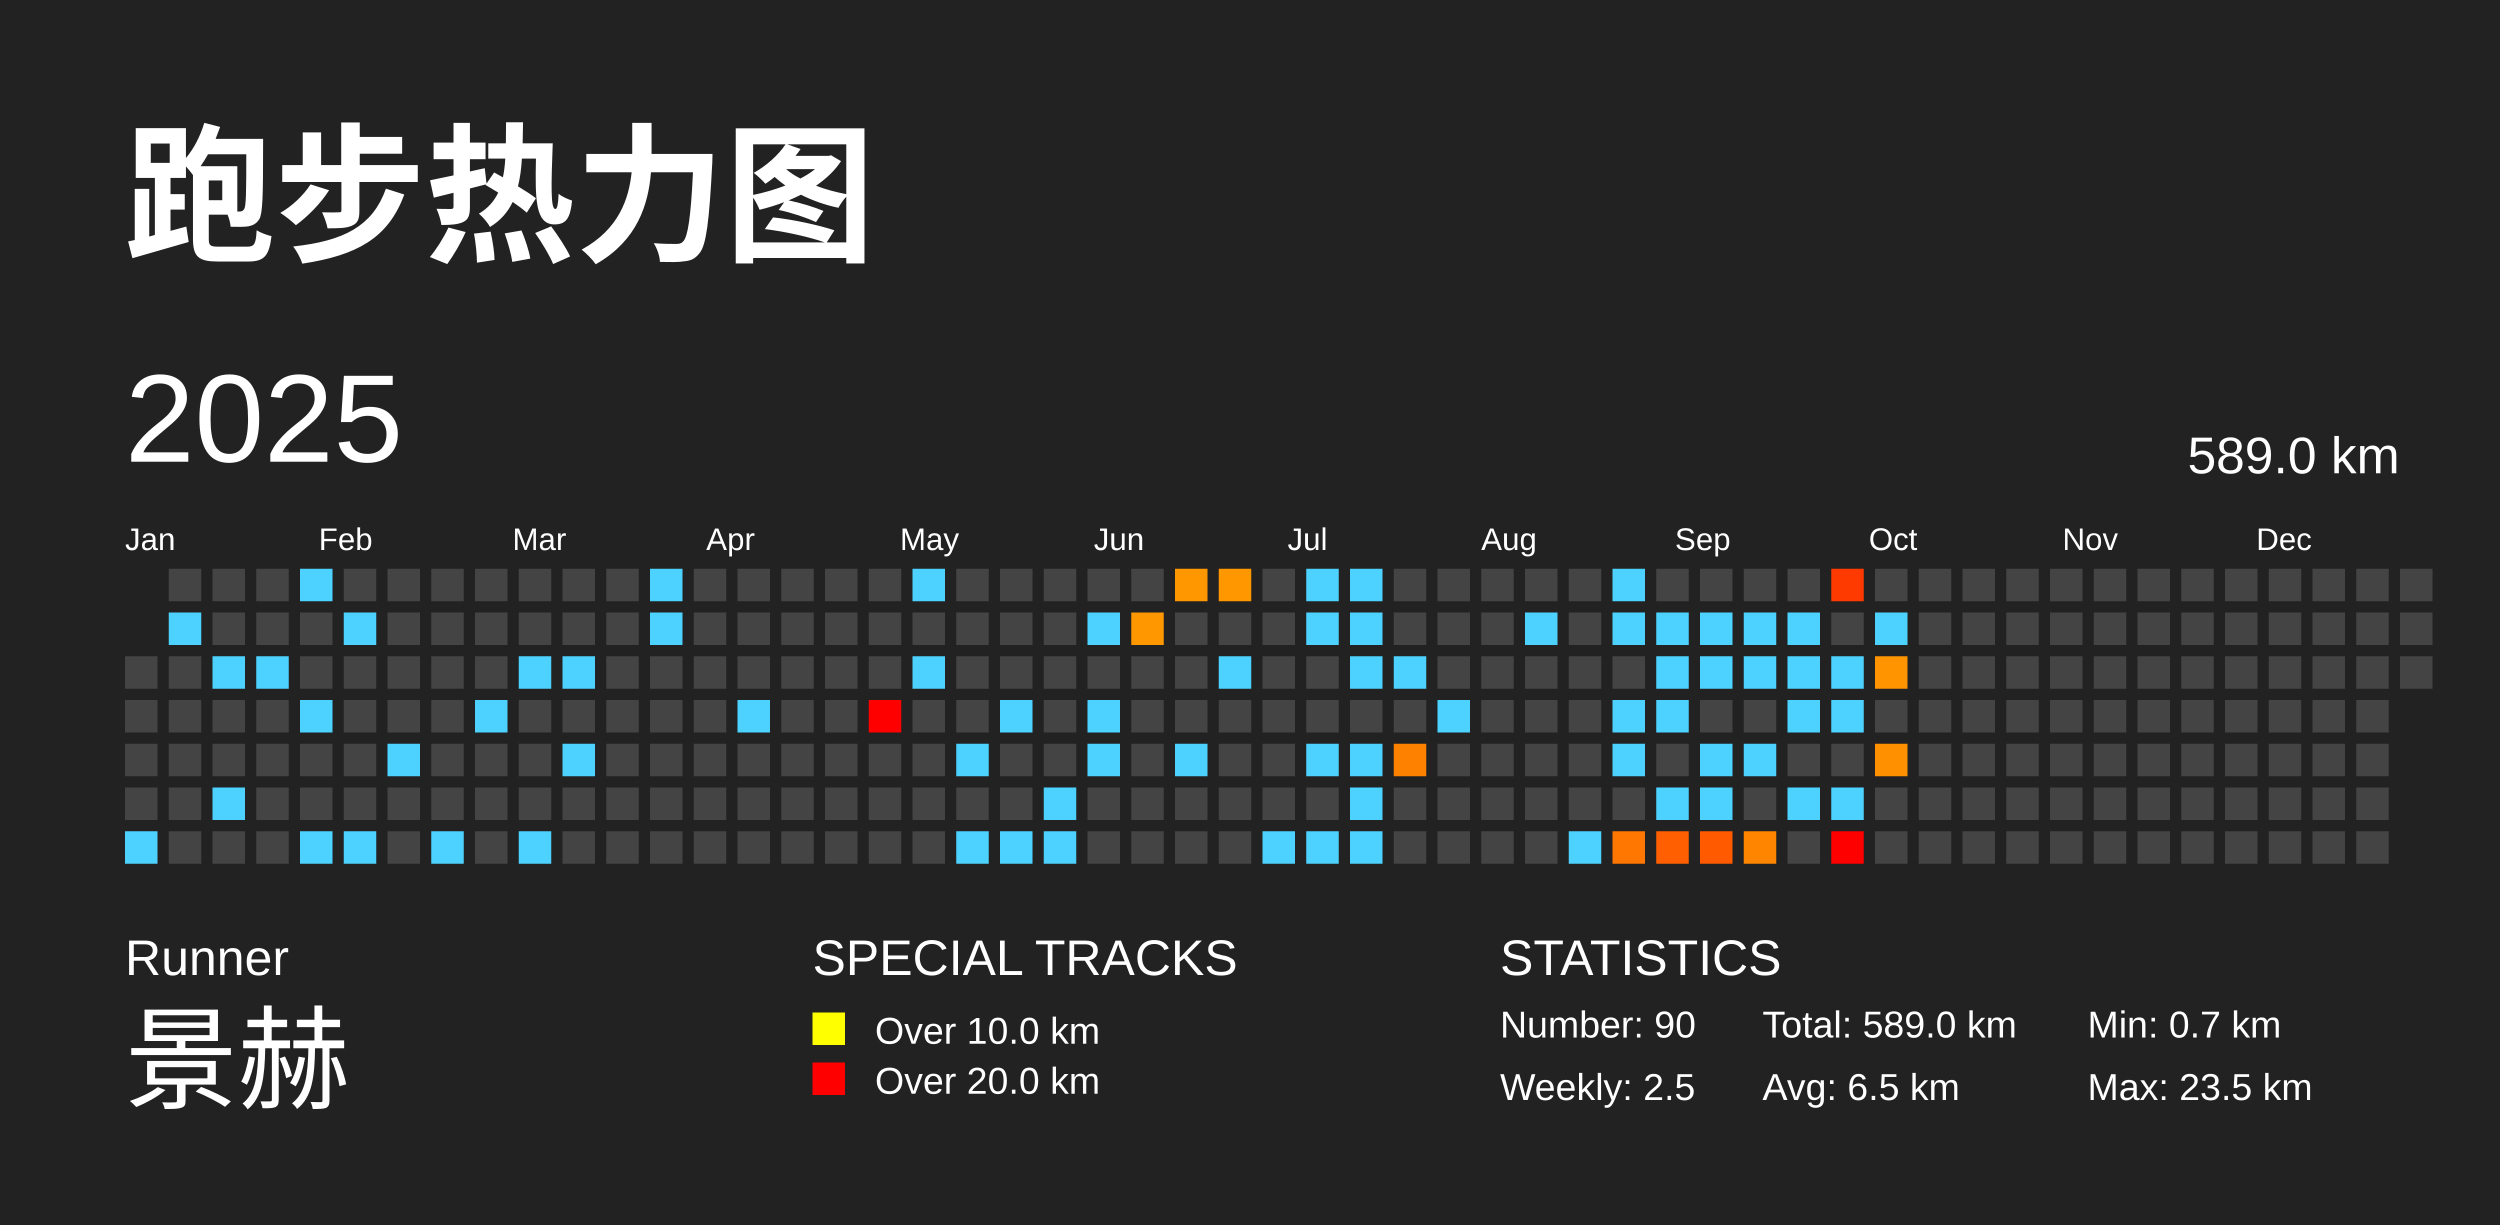
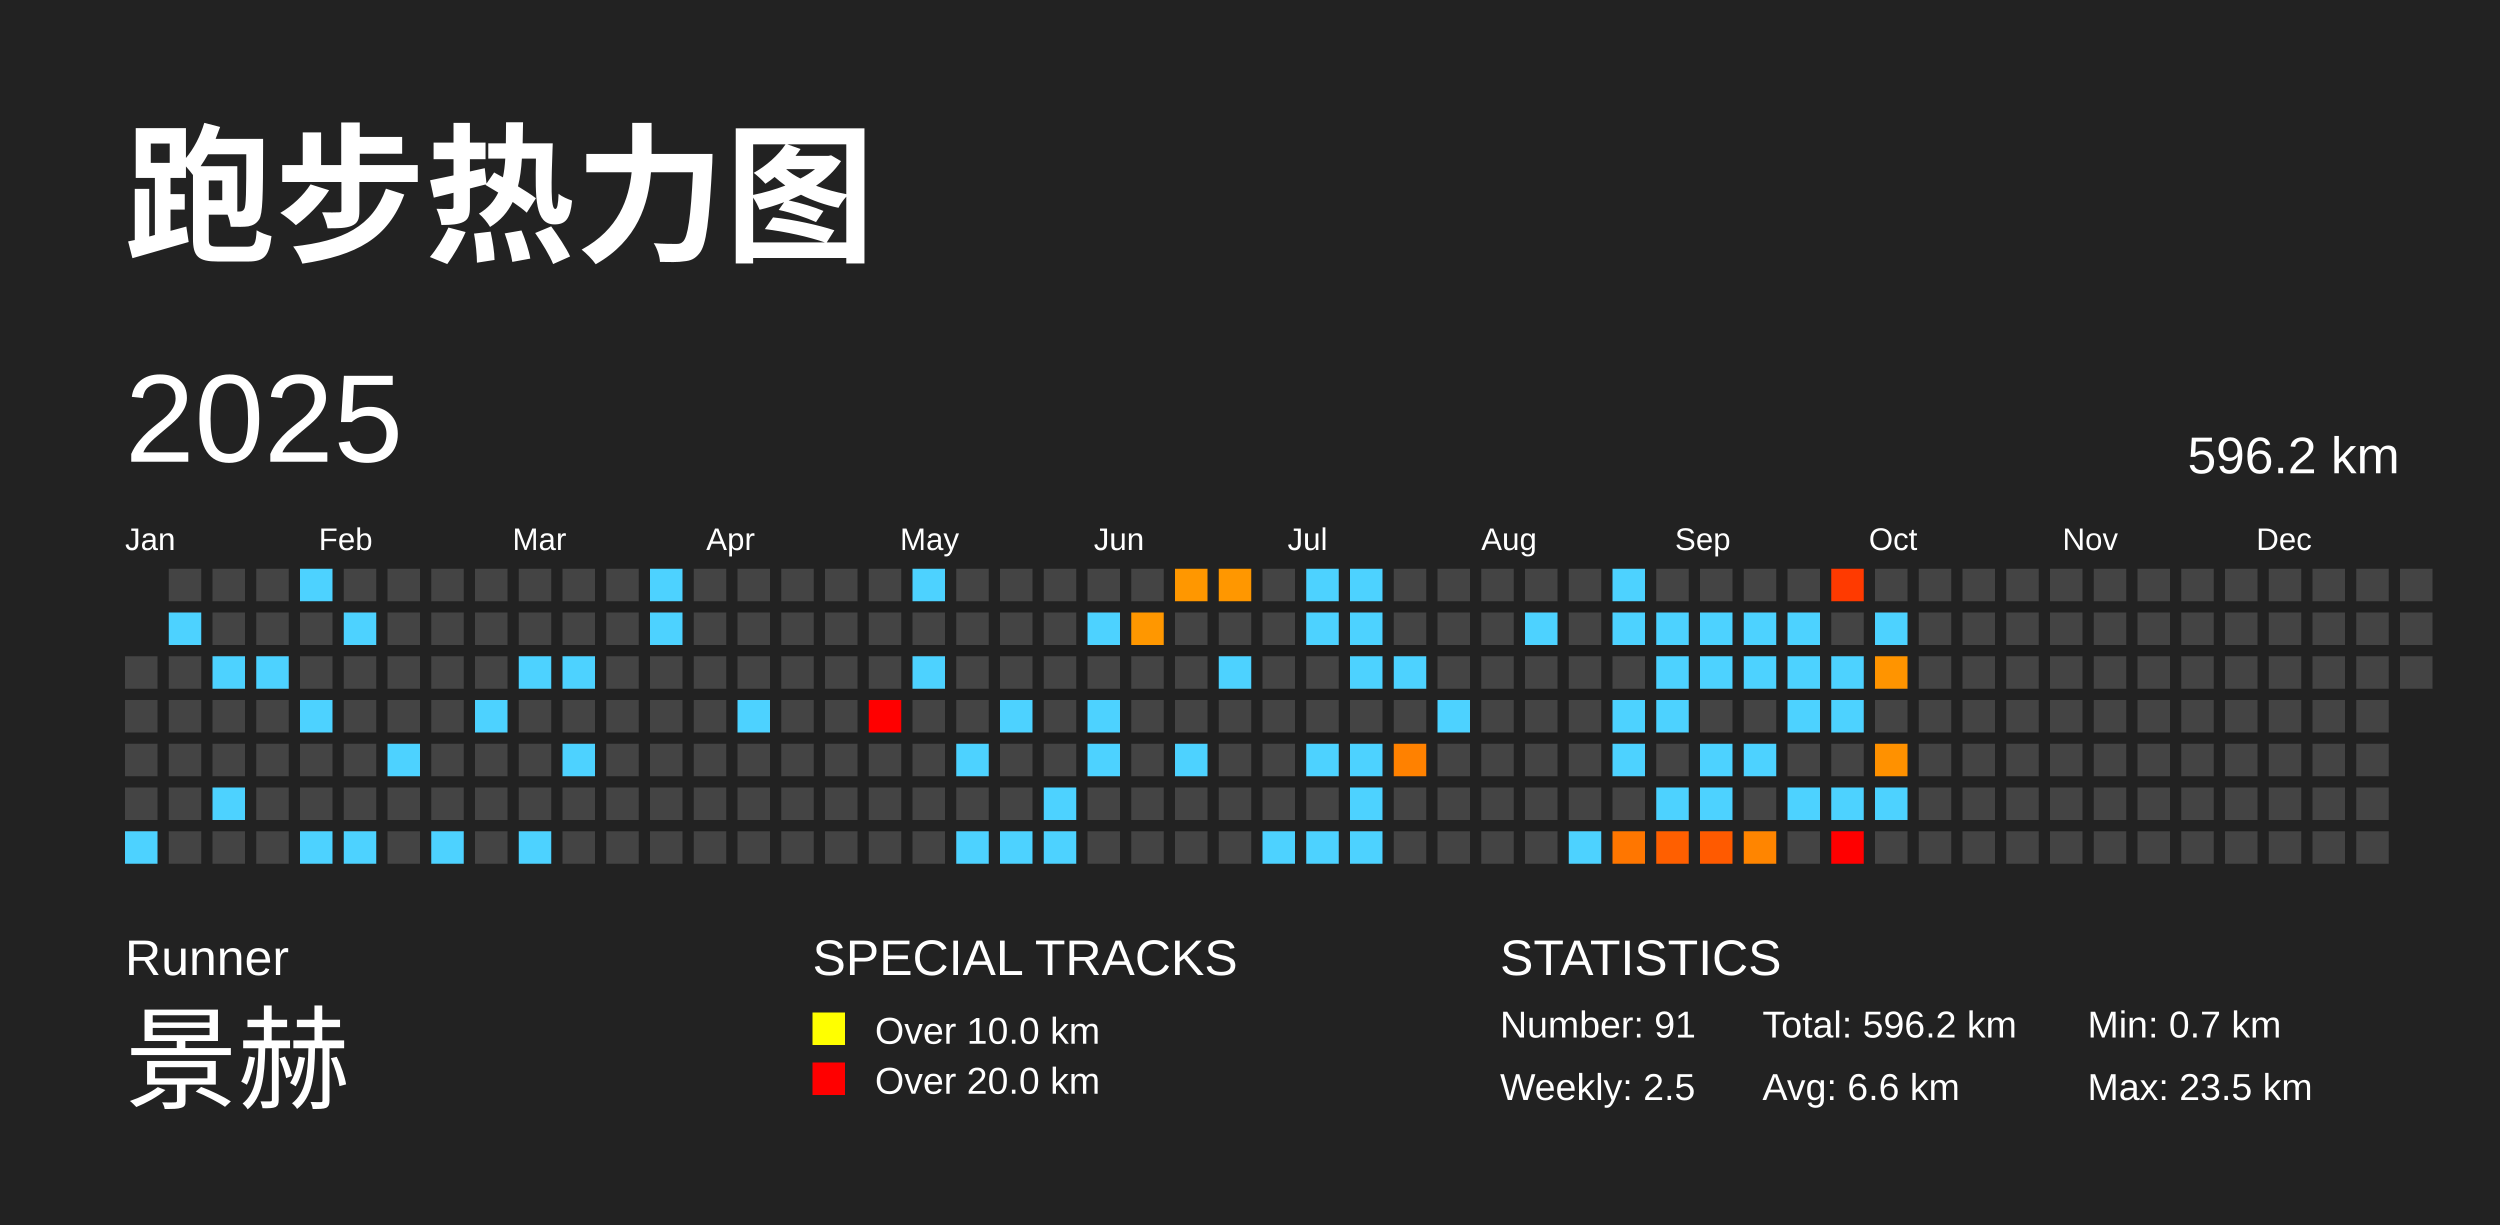
<svg xmlns="http://www.w3.org/2000/svg" baseProfile="full" height="98mm" version="1.1" viewBox="0,0,200,98" width="200mm">
  <defs />
  <rect fill="#222222" height="98" width="200" x="0" y="0" />
  <text fill="#FFFFFF" style="font-size:12px; font-family:Arial; font-weight:bold;" x="10" y="20">跑步热力图</text>
  <text fill="#FFFFFF" style="font-size:4px; font-family:Arial" x="10" y="78">Runner</text>
  <text fill="#FFFFFF" style="font-size:9px; font-family:Arial" x="10" y="88">景赫</text>
  <text fill="#FFFFFF" style="font-size:4px; font-family:Arial" x="65" y="78">SPECIAL TRACKS</text>
  <rect fill="yellow" height="2.6" width="2.6" x="65" y="81" />
  <text fill="#FFFFFF" style="font-size:3px; font-family:Arial" x="70" y="83.5">Over 10.0 km</text>
  <rect fill="red" height="2.6" width="2.6" x="65" y="85" />
  <text fill="#FFFFFF" style="font-size:3px; font-family:Arial" x="70" y="87.5">Over 20.0 km</text>
  <text fill="#FFFFFF" style="font-size:4px; font-family:Arial" x="120" y="78">STATISTICS</text>
-   <text fill="#FFFFFF" style="font-size:3px; font-family:Arial" x="120" y="83">Number: 90</text>
+   <text fill="#FFFFFF" style="font-size:3px; font-family:Arial" x="120" y="83">Number: 91</text>
  <text fill="#FFFFFF" style="font-size:3px; font-family:Arial" x="120" y="88">Weekly: 2.5</text>
-   <text fill="#FFFFFF" style="font-size:3px; font-family:Arial" x="141" y="83">Total: 589.0 km</text>
-   <text fill="#FFFFFF" style="font-size:3px; font-family:Arial" x="141" y="88">Avg: 6.5 km</text>
+   <text fill="#FFFFFF" style="font-size:3px; font-family:Arial" x="141" y="83">Total: 596.2 km</text>
+   <text fill="#FFFFFF" style="font-size:3px; font-family:Arial" x="141" y="88">Avg: 6.6 km</text>
  <text fill="#FFFFFF" style="font-size:3px; font-family:Arial" x="167" y="83">Min: 0.7 km</text>
  <text fill="#FFFFFF" style="font-size:3px; font-family:Arial" x="167" y="88">Max: 23.5 km</text>
  <text dominant-baseline="hanging" fill="#FFFFFF" style="font-size:10.0px; font-family:Arial;" x="10" y="30">2025</text>
-   <text dominant-baseline="hanging" fill="#FFFFFF" style="font-size:4.125px; font-family:Arial;" x="175" y="35">589.0 km</text>
+   <text dominant-baseline="hanging" fill="#FFFFFF" style="font-size:4.125px; font-family:Arial;" x="175" y="35">596.2 km</text>
  <text fill="#FFFFFF" style="font-size:2.5px; font-family:Arial" x="10.0" y="44">Jan</text>
  <text fill="#FFFFFF" style="font-size:2.5px; font-family:Arial" x="25.5" y="44">Feb</text>
  <text fill="#FFFFFF" style="font-size:2.5px; font-family:Arial" x="41.0" y="44">Mar</text>
  <text fill="#FFFFFF" style="font-size:2.5px; font-family:Arial" x="56.5" y="44">Apr</text>
  <text fill="#FFFFFF" style="font-size:2.5px; font-family:Arial" x="72.0" y="44">May</text>
  <text fill="#FFFFFF" style="font-size:2.5px; font-family:Arial" x="87.5" y="44">Jun</text>
  <text fill="#FFFFFF" style="font-size:2.5px; font-family:Arial" x="103.0" y="44">Jul</text>
  <text fill="#FFFFFF" style="font-size:2.5px; font-family:Arial" x="118.5" y="44">Aug</text>
  <text fill="#FFFFFF" style="font-size:2.5px; font-family:Arial" x="134.0" y="44">Sep</text>
  <text fill="#FFFFFF" style="font-size:2.5px; font-family:Arial" x="149.5" y="44">Oct</text>
  <text fill="#FFFFFF" style="font-size:2.5px; font-family:Arial" x="165.0" y="44">Nov</text>
  <text fill="#FFFFFF" style="font-size:2.5px; font-family:Arial" x="180.5" y="44">Dec</text>
  <rect fill="#444444" height="2.6" width="2.6" x="10.0" y="52.5" />
  <rect fill="#444444" height="2.6" width="2.6" x="10.0" y="56.0" />
  <rect fill="#444444" height="2.6" width="2.6" x="10.0" y="59.5" />
  <rect fill="#444444" height="2.6" width="2.6" x="10.0" y="63.0" />
  <rect fill="#4dd2ff" height="2.6" width="2.6" x="10.0" y="66.5" />
  <rect fill="#444444" height="2.6" width="2.6" x="13.5" y="45.5" />
  <rect fill="#4dd2ff" height="2.6" width="2.6" x="13.5" y="49.0" />
  <rect fill="#444444" height="2.6" width="2.6" x="13.5" y="52.5" />
  <rect fill="#444444" height="2.6" width="2.6" x="13.5" y="56.0" />
  <rect fill="#444444" height="2.6" width="2.6" x="13.5" y="59.5" />
  <rect fill="#444444" height="2.6" width="2.6" x="13.5" y="63.0" />
  <rect fill="#444444" height="2.6" width="2.6" x="13.5" y="66.5" />
  <rect fill="#444444" height="2.6" width="2.6" x="17.0" y="45.5" />
  <rect fill="#444444" height="2.6" width="2.6" x="17.0" y="49.0" />
  <rect fill="#4dd2ff" height="2.6" width="2.6" x="17.0" y="52.5" />
  <rect fill="#444444" height="2.6" width="2.6" x="17.0" y="56.0" />
  <rect fill="#444444" height="2.6" width="2.6" x="17.0" y="59.5" />
  <rect fill="#4dd2ff" height="2.6" width="2.6" x="17.0" y="63.0" />
  <rect fill="#444444" height="2.6" width="2.6" x="17.0" y="66.5" />
  <rect fill="#444444" height="2.6" width="2.6" x="20.5" y="45.5" />
  <rect fill="#444444" height="2.6" width="2.6" x="20.5" y="49.0" />
  <rect fill="#4dd2ff" height="2.6" width="2.6" x="20.5" y="52.5" />
  <rect fill="#444444" height="2.6" width="2.6" x="20.5" y="56.0" />
  <rect fill="#444444" height="2.6" width="2.6" x="20.5" y="59.5" />
  <rect fill="#444444" height="2.6" width="2.6" x="20.5" y="63.0" />
  <rect fill="#444444" height="2.6" width="2.6" x="20.5" y="66.5" />
  <rect fill="#4dd2ff" height="2.6" width="2.6" x="24.0" y="45.5" />
  <rect fill="#444444" height="2.6" width="2.6" x="24.0" y="49.0" />
  <rect fill="#444444" height="2.6" width="2.6" x="24.0" y="52.5" />
  <rect fill="#4dd2ff" height="2.6" width="2.6" x="24.0" y="56.0" />
  <rect fill="#444444" height="2.6" width="2.6" x="24.0" y="59.5" />
  <rect fill="#444444" height="2.6" width="2.6" x="24.0" y="63.0" />
  <rect fill="#4dd2ff" height="2.6" width="2.6" x="24.0" y="66.5" />
  <rect fill="#444444" height="2.6" width="2.6" x="27.5" y="45.5" />
  <rect fill="#4dd2ff" height="2.6" width="2.6" x="27.5" y="49.0" />
  <rect fill="#444444" height="2.6" width="2.6" x="27.5" y="52.5" />
  <rect fill="#444444" height="2.6" width="2.6" x="27.5" y="56.0" />
  <rect fill="#444444" height="2.6" width="2.6" x="27.5" y="59.5" />
  <rect fill="#444444" height="2.6" width="2.6" x="27.5" y="63.0" />
  <rect fill="#4dd2ff" height="2.6" width="2.6" x="27.5" y="66.5" />
  <rect fill="#444444" height="2.6" width="2.6" x="31.0" y="45.5" />
  <rect fill="#444444" height="2.6" width="2.6" x="31.0" y="49.0" />
  <rect fill="#444444" height="2.6" width="2.6" x="31.0" y="52.5" />
  <rect fill="#444444" height="2.6" width="2.6" x="31.0" y="56.0" />
  <rect fill="#4dd2ff" height="2.6" width="2.6" x="31.0" y="59.5" />
  <rect fill="#444444" height="2.6" width="2.6" x="31.0" y="63.0" />
  <rect fill="#444444" height="2.6" width="2.6" x="31.0" y="66.5" />
  <rect fill="#444444" height="2.6" width="2.6" x="34.5" y="45.5" />
  <rect fill="#444444" height="2.6" width="2.6" x="34.5" y="49.0" />
  <rect fill="#444444" height="2.6" width="2.6" x="34.5" y="52.5" />
  <rect fill="#444444" height="2.6" width="2.6" x="34.5" y="56.0" />
  <rect fill="#444444" height="2.6" width="2.6" x="34.5" y="59.5" />
  <rect fill="#444444" height="2.6" width="2.6" x="34.5" y="63.0" />
  <rect fill="#4dd2ff" height="2.6" width="2.6" x="34.5" y="66.5" />
  <rect fill="#444444" height="2.6" width="2.6" x="38.0" y="45.5" />
  <rect fill="#444444" height="2.6" width="2.6" x="38.0" y="49.0" />
  <rect fill="#444444" height="2.6" width="2.6" x="38.0" y="52.5" />
  <rect fill="#4dd2ff" height="2.6" width="2.6" x="38.0" y="56.0" />
  <rect fill="#444444" height="2.6" width="2.6" x="38.0" y="59.5" />
  <rect fill="#444444" height="2.6" width="2.6" x="38.0" y="63.0" />
  <rect fill="#444444" height="2.6" width="2.6" x="38.0" y="66.5" />
  <rect fill="#444444" height="2.6" width="2.6" x="41.5" y="45.5" />
  <rect fill="#444444" height="2.6" width="2.6" x="41.5" y="49.0" />
  <rect fill="#4dd2ff" height="2.6" width="2.6" x="41.5" y="52.5" />
  <rect fill="#444444" height="2.6" width="2.6" x="41.5" y="56.0" />
  <rect fill="#444444" height="2.6" width="2.6" x="41.5" y="59.5" />
  <rect fill="#444444" height="2.6" width="2.6" x="41.5" y="63.0" />
  <rect fill="#4dd2ff" height="2.6" width="2.6" x="41.5" y="66.5" />
  <rect fill="#444444" height="2.6" width="2.6" x="45.0" y="45.5" />
  <rect fill="#444444" height="2.6" width="2.6" x="45.0" y="49.0" />
  <rect fill="#4dd2ff" height="2.6" width="2.6" x="45.0" y="52.5" />
  <rect fill="#444444" height="2.6" width="2.6" x="45.0" y="56.0" />
  <rect fill="#4dd2ff" height="2.6" width="2.6" x="45.0" y="59.5" />
  <rect fill="#444444" height="2.6" width="2.6" x="45.0" y="63.0" />
  <rect fill="#444444" height="2.6" width="2.6" x="45.0" y="66.5" />
  <rect fill="#444444" height="2.6" width="2.6" x="48.5" y="45.5" />
  <rect fill="#444444" height="2.6" width="2.6" x="48.5" y="49.0" />
  <rect fill="#444444" height="2.6" width="2.6" x="48.5" y="52.5" />
  <rect fill="#444444" height="2.6" width="2.6" x="48.5" y="56.0" />
  <rect fill="#444444" height="2.6" width="2.6" x="48.5" y="59.5" />
  <rect fill="#444444" height="2.6" width="2.6" x="48.5" y="63.0" />
  <rect fill="#444444" height="2.6" width="2.6" x="48.5" y="66.5" />
  <rect fill="#4dd2ff" height="2.6" width="2.6" x="52.0" y="45.5" />
  <rect fill="#4dd2ff" height="2.6" width="2.6" x="52.0" y="49.0" />
  <rect fill="#444444" height="2.6" width="2.6" x="52.0" y="52.5" />
  <rect fill="#444444" height="2.6" width="2.6" x="52.0" y="56.0" />
  <rect fill="#444444" height="2.6" width="2.6" x="52.0" y="59.5" />
  <rect fill="#444444" height="2.6" width="2.6" x="52.0" y="63.0" />
  <rect fill="#444444" height="2.6" width="2.6" x="52.0" y="66.5" />
  <rect fill="#444444" height="2.6" width="2.6" x="55.5" y="45.5" />
  <rect fill="#444444" height="2.6" width="2.6" x="55.5" y="49.0" />
  <rect fill="#444444" height="2.6" width="2.6" x="55.5" y="52.5" />
  <rect fill="#444444" height="2.6" width="2.6" x="55.5" y="56.0" />
  <rect fill="#444444" height="2.6" width="2.6" x="55.5" y="59.5" />
  <rect fill="#444444" height="2.6" width="2.6" x="55.5" y="63.0" />
  <rect fill="#444444" height="2.6" width="2.6" x="55.5" y="66.5" />
  <rect fill="#444444" height="2.6" width="2.6" x="59.0" y="45.5" />
  <rect fill="#444444" height="2.6" width="2.6" x="59.0" y="49.0" />
  <rect fill="#444444" height="2.6" width="2.6" x="59.0" y="52.5" />
  <rect fill="#4dd2ff" height="2.6" width="2.6" x="59.0" y="56.0" />
  <rect fill="#444444" height="2.6" width="2.6" x="59.0" y="59.5" />
  <rect fill="#444444" height="2.6" width="2.6" x="59.0" y="63.0" />
  <rect fill="#444444" height="2.6" width="2.6" x="59.0" y="66.5" />
  <rect fill="#444444" height="2.6" width="2.6" x="62.5" y="45.5" />
  <rect fill="#444444" height="2.6" width="2.6" x="62.5" y="49.0" />
  <rect fill="#444444" height="2.6" width="2.6" x="62.5" y="52.5" />
  <rect fill="#444444" height="2.6" width="2.6" x="62.5" y="56.0" />
  <rect fill="#444444" height="2.6" width="2.6" x="62.5" y="59.5" />
  <rect fill="#444444" height="2.6" width="2.6" x="62.5" y="63.0" />
  <rect fill="#444444" height="2.6" width="2.6" x="62.5" y="66.5" />
  <rect fill="#444444" height="2.6" width="2.6" x="66.0" y="45.5" />
  <rect fill="#444444" height="2.6" width="2.6" x="66.0" y="49.0" />
  <rect fill="#444444" height="2.6" width="2.6" x="66.0" y="52.5" />
  <rect fill="#444444" height="2.6" width="2.6" x="66.0" y="56.0" />
  <rect fill="#444444" height="2.6" width="2.6" x="66.0" y="59.5" />
  <rect fill="#444444" height="2.6" width="2.6" x="66.0" y="63.0" />
  <rect fill="#444444" height="2.6" width="2.6" x="66.0" y="66.5" />
  <rect fill="#444444" height="2.6" width="2.6" x="69.5" y="45.5" />
  <rect fill="#444444" height="2.6" width="2.6" x="69.5" y="49.0" />
  <rect fill="#444444" height="2.6" width="2.6" x="69.5" y="52.5" />
  <rect fill="red" height="2.6" width="2.6" x="69.5" y="56.0" />
  <rect fill="#444444" height="2.6" width="2.6" x="69.5" y="59.5" />
  <rect fill="#444444" height="2.6" width="2.6" x="69.5" y="63.0" />
  <rect fill="#444444" height="2.6" width="2.6" x="69.5" y="66.5" />
  <rect fill="#4dd2ff" height="2.6" width="2.6" x="73.0" y="45.5" />
  <rect fill="#444444" height="2.6" width="2.6" x="73.0" y="49.0" />
  <rect fill="#4dd2ff" height="2.6" width="2.6" x="73.0" y="52.5" />
  <rect fill="#444444" height="2.6" width="2.6" x="73.0" y="56.0" />
  <rect fill="#444444" height="2.6" width="2.6" x="73.0" y="59.5" />
  <rect fill="#444444" height="2.6" width="2.6" x="73.0" y="63.0" />
  <rect fill="#444444" height="2.6" width="2.6" x="73.0" y="66.5" />
  <rect fill="#444444" height="2.6" width="2.6" x="76.5" y="45.5" />
  <rect fill="#444444" height="2.6" width="2.6" x="76.5" y="49.0" />
  <rect fill="#444444" height="2.6" width="2.6" x="76.5" y="52.5" />
  <rect fill="#444444" height="2.6" width="2.6" x="76.5" y="56.0" />
  <rect fill="#4dd2ff" height="2.6" width="2.6" x="76.5" y="59.5" />
  <rect fill="#444444" height="2.6" width="2.6" x="76.5" y="63.0" />
  <rect fill="#4dd2ff" height="2.6" width="2.6" x="76.5" y="66.5" />
  <rect fill="#444444" height="2.6" width="2.6" x="80.0" y="45.5" />
  <rect fill="#444444" height="2.6" width="2.6" x="80.0" y="49.0" />
  <rect fill="#444444" height="2.6" width="2.6" x="80.0" y="52.5" />
  <rect fill="#4dd2ff" height="2.6" width="2.6" x="80.0" y="56.0" />
  <rect fill="#444444" height="2.6" width="2.6" x="80.0" y="59.5" />
  <rect fill="#444444" height="2.6" width="2.6" x="80.0" y="63.0" />
  <rect fill="#4dd2ff" height="2.6" width="2.6" x="80.0" y="66.5" />
  <rect fill="#444444" height="2.6" width="2.6" x="83.5" y="45.5" />
  <rect fill="#444444" height="2.6" width="2.6" x="83.5" y="49.0" />
  <rect fill="#444444" height="2.6" width="2.6" x="83.5" y="52.5" />
  <rect fill="#444444" height="2.6" width="2.6" x="83.5" y="56.0" />
  <rect fill="#444444" height="2.6" width="2.6" x="83.5" y="59.5" />
  <rect fill="#4dd2ff" height="2.6" width="2.6" x="83.5" y="63.0" />
  <rect fill="#4dd2ff" height="2.6" width="2.6" x="83.5" y="66.5" />
  <rect fill="#444444" height="2.6" width="2.6" x="87.0" y="45.5" />
  <rect fill="#4dd2ff" height="2.6" width="2.6" x="87.0" y="49.0" />
  <rect fill="#444444" height="2.6" width="2.6" x="87.0" y="52.5" />
  <rect fill="#4dd2ff" height="2.6" width="2.6" x="87.0" y="56.0" />
  <rect fill="#4dd2ff" height="2.6" width="2.6" x="87.0" y="59.5" />
  <rect fill="#444444" height="2.6" width="2.6" x="87.0" y="63.0" />
  <rect fill="#444444" height="2.6" width="2.6" x="87.0" y="66.5" />
  <rect fill="#444444" height="2.6" width="2.6" x="90.5" y="45.5" />
  <rect fill="#ff9700" height="2.6" width="2.6" x="90.5" y="49.0" />
  <rect fill="#444444" height="2.6" width="2.6" x="90.5" y="52.5" />
  <rect fill="#444444" height="2.6" width="2.6" x="90.5" y="56.0" />
  <rect fill="#444444" height="2.6" width="2.6" x="90.5" y="59.5" />
  <rect fill="#444444" height="2.6" width="2.6" x="90.5" y="63.0" />
  <rect fill="#444444" height="2.6" width="2.6" x="90.5" y="66.5" />
  <rect fill="#ff9700" height="2.6" width="2.6" x="94.0" y="45.5" />
  <rect fill="#444444" height="2.6" width="2.6" x="94.0" y="49.0" />
  <rect fill="#444444" height="2.6" width="2.6" x="94.0" y="52.5" />
  <rect fill="#444444" height="2.6" width="2.6" x="94.0" y="56.0" />
  <rect fill="#4dd2ff" height="2.6" width="2.6" x="94.0" y="59.5" />
  <rect fill="#444444" height="2.6" width="2.6" x="94.0" y="63.0" />
  <rect fill="#444444" height="2.6" width="2.6" x="94.0" y="66.5" />
  <rect fill="#ff9700" height="2.6" width="2.6" x="97.5" y="45.5" />
  <rect fill="#444444" height="2.6" width="2.6" x="97.5" y="49.0" />
  <rect fill="#4dd2ff" height="2.6" width="2.6" x="97.5" y="52.5" />
  <rect fill="#444444" height="2.6" width="2.6" x="97.5" y="56.0" />
  <rect fill="#444444" height="2.6" width="2.6" x="97.5" y="59.5" />
  <rect fill="#444444" height="2.6" width="2.6" x="97.5" y="63.0" />
  <rect fill="#444444" height="2.6" width="2.6" x="97.5" y="66.5" />
  <rect fill="#444444" height="2.6" width="2.6" x="101.0" y="45.5" />
  <rect fill="#444444" height="2.6" width="2.6" x="101.0" y="49.0" />
  <rect fill="#444444" height="2.6" width="2.6" x="101.0" y="52.5" />
  <rect fill="#444444" height="2.6" width="2.6" x="101.0" y="56.0" />
  <rect fill="#444444" height="2.6" width="2.6" x="101.0" y="59.5" />
  <rect fill="#444444" height="2.6" width="2.6" x="101.0" y="63.0" />
  <rect fill="#4dd2ff" height="2.6" width="2.6" x="101.0" y="66.5" />
  <rect fill="#4dd2ff" height="2.6" width="2.6" x="104.5" y="45.5" />
  <rect fill="#4dd2ff" height="2.6" width="2.6" x="104.5" y="49.0" />
  <rect fill="#444444" height="2.6" width="2.6" x="104.5" y="52.5" />
  <rect fill="#444444" height="2.6" width="2.6" x="104.5" y="56.0" />
  <rect fill="#4dd2ff" height="2.6" width="2.6" x="104.5" y="59.5" />
  <rect fill="#444444" height="2.6" width="2.6" x="104.5" y="63.0" />
  <rect fill="#4dd2ff" height="2.6" width="2.6" x="104.5" y="66.5" />
  <rect fill="#4dd2ff" height="2.6" width="2.6" x="108.0" y="45.5" />
  <rect fill="#4dd2ff" height="2.6" width="2.6" x="108.0" y="49.0" />
  <rect fill="#4dd2ff" height="2.6" width="2.6" x="108.0" y="52.5" />
  <rect fill="#444444" height="2.6" width="2.6" x="108.0" y="56.0" />
  <rect fill="#4dd2ff" height="2.6" width="2.6" x="108.0" y="59.5" />
  <rect fill="#4dd2ff" height="2.6" width="2.6" x="108.0" y="63.0" />
  <rect fill="#4dd2ff" height="2.6" width="2.6" x="108.0" y="66.5" />
  <rect fill="#444444" height="2.6" width="2.6" x="111.5" y="45.5" />
  <rect fill="#444444" height="2.6" width="2.6" x="111.5" y="49.0" />
  <rect fill="#4dd2ff" height="2.6" width="2.6" x="111.5" y="52.5" />
  <rect fill="#444444" height="2.6" width="2.6" x="111.5" y="56.0" />
  <rect fill="#ff8100" height="2.6" width="2.6" x="111.5" y="59.5" />
  <rect fill="#444444" height="2.6" width="2.6" x="111.5" y="63.0" />
  <rect fill="#444444" height="2.6" width="2.6" x="111.5" y="66.5" />
  <rect fill="#444444" height="2.6" width="2.6" x="115.0" y="45.5" />
  <rect fill="#444444" height="2.6" width="2.6" x="115.0" y="49.0" />
  <rect fill="#444444" height="2.6" width="2.6" x="115.0" y="52.5" />
  <rect fill="#4dd2ff" height="2.6" width="2.6" x="115.0" y="56.0" />
  <rect fill="#444444" height="2.6" width="2.6" x="115.0" y="59.5" />
  <rect fill="#444444" height="2.6" width="2.6" x="115.0" y="63.0" />
  <rect fill="#444444" height="2.6" width="2.6" x="115.0" y="66.5" />
  <rect fill="#444444" height="2.6" width="2.6" x="118.5" y="45.5" />
  <rect fill="#444444" height="2.6" width="2.6" x="118.5" y="49.0" />
  <rect fill="#444444" height="2.6" width="2.6" x="118.5" y="52.5" />
  <rect fill="#444444" height="2.6" width="2.6" x="118.5" y="56.0" />
  <rect fill="#444444" height="2.6" width="2.6" x="118.5" y="59.5" />
  <rect fill="#444444" height="2.6" width="2.6" x="118.5" y="63.0" />
  <rect fill="#444444" height="2.6" width="2.6" x="118.5" y="66.5" />
  <rect fill="#444444" height="2.6" width="2.6" x="122.0" y="45.5" />
  <rect fill="#4dd2ff" height="2.6" width="2.6" x="122.0" y="49.0" />
  <rect fill="#444444" height="2.6" width="2.6" x="122.0" y="52.5" />
  <rect fill="#444444" height="2.6" width="2.6" x="122.0" y="56.0" />
  <rect fill="#444444" height="2.6" width="2.6" x="122.0" y="59.5" />
  <rect fill="#444444" height="2.6" width="2.6" x="122.0" y="63.0" />
  <rect fill="#444444" height="2.6" width="2.6" x="122.0" y="66.5" />
  <rect fill="#444444" height="2.6" width="2.6" x="125.5" y="45.5" />
  <rect fill="#444444" height="2.6" width="2.6" x="125.5" y="49.0" />
  <rect fill="#444444" height="2.6" width="2.6" x="125.5" y="52.5" />
  <rect fill="#444444" height="2.6" width="2.6" x="125.5" y="56.0" />
  <rect fill="#444444" height="2.6" width="2.6" x="125.5" y="59.5" />
  <rect fill="#444444" height="2.6" width="2.6" x="125.5" y="63.0" />
  <rect fill="#4dd2ff" height="2.6" width="2.6" x="125.5" y="66.5" />
  <rect fill="#4dd2ff" height="2.6" width="2.6" x="129.0" y="45.5" />
  <rect fill="#4dd2ff" height="2.6" width="2.6" x="129.0" y="49.0" />
  <rect fill="#444444" height="2.6" width="2.6" x="129.0" y="52.5" />
  <rect fill="#4dd2ff" height="2.6" width="2.6" x="129.0" y="56.0" />
  <rect fill="#4dd2ff" height="2.6" width="2.6" x="129.0" y="59.5" />
  <rect fill="#444444" height="2.6" width="2.6" x="129.0" y="63.0" />
  <rect fill="#ff7600" height="2.6" width="2.6" x="129.0" y="66.5" />
  <rect fill="#444444" height="2.6" width="2.6" x="132.5" y="45.5" />
  <rect fill="#4dd2ff" height="2.6" width="2.6" x="132.5" y="49.0" />
  <rect fill="#4dd2ff" height="2.6" width="2.6" x="132.5" y="52.5" />
  <rect fill="#4dd2ff" height="2.6" width="2.6" x="132.5" y="56.0" />
  <rect fill="#444444" height="2.6" width="2.6" x="132.5" y="59.5" />
  <rect fill="#4dd2ff" height="2.6" width="2.6" x="132.5" y="63.0" />
  <rect fill="#ff5f00" height="2.6" width="2.6" x="132.5" y="66.5" />
  <rect fill="#444444" height="2.6" width="2.6" x="136.0" y="45.5" />
  <rect fill="#4dd2ff" height="2.6" width="2.6" x="136.0" y="49.0" />
  <rect fill="#4dd2ff" height="2.6" width="2.6" x="136.0" y="52.5" />
  <rect fill="#444444" height="2.6" width="2.6" x="136.0" y="56.0" />
  <rect fill="#4dd2ff" height="2.6" width="2.6" x="136.0" y="59.5" />
  <rect fill="#4dd2ff" height="2.6" width="2.6" x="136.0" y="63.0" />
  <rect fill="#ff5a00" height="2.6" width="2.6" x="136.0" y="66.5" />
  <rect fill="#444444" height="2.6" width="2.6" x="139.5" y="45.5" />
  <rect fill="#4dd2ff" height="2.6" width="2.6" x="139.5" y="49.0" />
  <rect fill="#4dd2ff" height="2.6" width="2.6" x="139.5" y="52.5" />
  <rect fill="#444444" height="2.6" width="2.6" x="139.5" y="56.0" />
  <rect fill="#4dd2ff" height="2.6" width="2.6" x="139.5" y="59.5" />
  <rect fill="#444444" height="2.6" width="2.6" x="139.5" y="63.0" />
  <rect fill="#ff8500" height="2.6" width="2.6" x="139.5" y="66.5" />
  <rect fill="#444444" height="2.6" width="2.6" x="143.0" y="45.5" />
  <rect fill="#4dd2ff" height="2.6" width="2.6" x="143.0" y="49.0" />
  <rect fill="#4dd2ff" height="2.6" width="2.6" x="143.0" y="52.5" />
  <rect fill="#4dd2ff" height="2.6" width="2.6" x="143.0" y="56.0" />
  <rect fill="#444444" height="2.6" width="2.6" x="143.0" y="59.5" />
  <rect fill="#4dd2ff" height="2.6" width="2.6" x="143.0" y="63.0" />
  <rect fill="#444444" height="2.6" width="2.6" x="143.0" y="66.5" />
  <rect fill="#ff3a00" height="2.6" width="2.6" x="146.5" y="45.5" />
  <rect fill="#444444" height="2.6" width="2.6" x="146.5" y="49.0" />
  <rect fill="#4dd2ff" height="2.6" width="2.6" x="146.5" y="52.5" />
  <rect fill="#4dd2ff" height="2.6" width="2.6" x="146.5" y="56.0" />
  <rect fill="#444444" height="2.6" width="2.6" x="146.5" y="59.5" />
  <rect fill="#4dd2ff" height="2.6" width="2.6" x="146.5" y="63.0" />
  <rect fill="red" height="2.6" width="2.6" x="146.5" y="66.5" />
  <rect fill="#444444" height="2.6" width="2.6" x="150.0" y="45.5" />
  <rect fill="#4dd2ff" height="2.6" width="2.6" x="150.0" y="49.0" />
  <rect fill="#ff9400" height="2.6" width="2.6" x="150.0" y="52.5" />
  <rect fill="#444444" height="2.6" width="2.6" x="150.0" y="56.0" />
  <rect fill="#ff9100" height="2.6" width="2.6" x="150.0" y="59.5" />
-   <rect fill="#444444" height="2.6" width="2.6" x="150.0" y="63.0" />
+   <rect fill="#4dd2ff" height="2.6" width="2.6" x="150.0" y="63.0" />
  <rect fill="#444444" height="2.6" width="2.6" x="150.0" y="66.5" />
  <rect fill="#444444" height="2.6" width="2.6" x="153.5" y="45.5" />
  <rect fill="#444444" height="2.6" width="2.6" x="153.5" y="49.0" />
  <rect fill="#444444" height="2.6" width="2.6" x="153.5" y="52.5" />
  <rect fill="#444444" height="2.6" width="2.6" x="153.5" y="56.0" />
  <rect fill="#444444" height="2.6" width="2.6" x="153.5" y="59.5" />
  <rect fill="#444444" height="2.6" width="2.6" x="153.5" y="63.0" />
  <rect fill="#444444" height="2.6" width="2.6" x="153.5" y="66.5" />
  <rect fill="#444444" height="2.6" width="2.6" x="157.0" y="45.5" />
  <rect fill="#444444" height="2.6" width="2.6" x="157.0" y="49.0" />
  <rect fill="#444444" height="2.6" width="2.6" x="157.0" y="52.5" />
  <rect fill="#444444" height="2.6" width="2.6" x="157.0" y="56.0" />
  <rect fill="#444444" height="2.6" width="2.6" x="157.0" y="59.5" />
  <rect fill="#444444" height="2.6" width="2.6" x="157.0" y="63.0" />
  <rect fill="#444444" height="2.6" width="2.6" x="157.0" y="66.5" />
  <rect fill="#444444" height="2.6" width="2.6" x="160.5" y="45.5" />
  <rect fill="#444444" height="2.6" width="2.6" x="160.5" y="49.0" />
  <rect fill="#444444" height="2.6" width="2.6" x="160.5" y="52.5" />
  <rect fill="#444444" height="2.6" width="2.6" x="160.5" y="56.0" />
  <rect fill="#444444" height="2.6" width="2.6" x="160.5" y="59.5" />
  <rect fill="#444444" height="2.6" width="2.6" x="160.5" y="63.0" />
  <rect fill="#444444" height="2.6" width="2.6" x="160.5" y="66.5" />
  <rect fill="#444444" height="2.6" width="2.6" x="164.0" y="45.5" />
  <rect fill="#444444" height="2.6" width="2.6" x="164.0" y="49.0" />
  <rect fill="#444444" height="2.6" width="2.6" x="164.0" y="52.5" />
  <rect fill="#444444" height="2.6" width="2.6" x="164.0" y="56.0" />
  <rect fill="#444444" height="2.6" width="2.6" x="164.0" y="59.5" />
  <rect fill="#444444" height="2.6" width="2.6" x="164.0" y="63.0" />
  <rect fill="#444444" height="2.6" width="2.6" x="164.0" y="66.5" />
  <rect fill="#444444" height="2.6" width="2.6" x="167.5" y="45.5" />
  <rect fill="#444444" height="2.6" width="2.6" x="167.5" y="49.0" />
  <rect fill="#444444" height="2.6" width="2.6" x="167.5" y="52.5" />
  <rect fill="#444444" height="2.6" width="2.6" x="167.5" y="56.0" />
  <rect fill="#444444" height="2.6" width="2.6" x="167.5" y="59.5" />
  <rect fill="#444444" height="2.6" width="2.6" x="167.5" y="63.0" />
  <rect fill="#444444" height="2.6" width="2.6" x="167.5" y="66.5" />
  <rect fill="#444444" height="2.6" width="2.6" x="171.0" y="45.5" />
  <rect fill="#444444" height="2.6" width="2.6" x="171.0" y="49.0" />
  <rect fill="#444444" height="2.6" width="2.6" x="171.0" y="52.5" />
  <rect fill="#444444" height="2.6" width="2.6" x="171.0" y="56.0" />
  <rect fill="#444444" height="2.6" width="2.6" x="171.0" y="59.5" />
  <rect fill="#444444" height="2.6" width="2.6" x="171.0" y="63.0" />
  <rect fill="#444444" height="2.6" width="2.6" x="171.0" y="66.5" />
  <rect fill="#444444" height="2.6" width="2.6" x="174.5" y="45.5" />
  <rect fill="#444444" height="2.6" width="2.6" x="174.5" y="49.0" />
  <rect fill="#444444" height="2.6" width="2.6" x="174.5" y="52.5" />
  <rect fill="#444444" height="2.6" width="2.6" x="174.5" y="56.0" />
  <rect fill="#444444" height="2.6" width="2.6" x="174.5" y="59.5" />
  <rect fill="#444444" height="2.6" width="2.6" x="174.5" y="63.0" />
  <rect fill="#444444" height="2.6" width="2.6" x="174.5" y="66.5" />
  <rect fill="#444444" height="2.6" width="2.6" x="178.0" y="45.5" />
  <rect fill="#444444" height="2.6" width="2.6" x="178.0" y="49.0" />
  <rect fill="#444444" height="2.6" width="2.6" x="178.0" y="52.5" />
  <rect fill="#444444" height="2.6" width="2.6" x="178.0" y="56.0" />
  <rect fill="#444444" height="2.6" width="2.6" x="178.0" y="59.5" />
  <rect fill="#444444" height="2.6" width="2.6" x="178.0" y="63.0" />
  <rect fill="#444444" height="2.6" width="2.6" x="178.0" y="66.5" />
  <rect fill="#444444" height="2.6" width="2.6" x="181.5" y="45.5" />
  <rect fill="#444444" height="2.6" width="2.6" x="181.5" y="49.0" />
  <rect fill="#444444" height="2.6" width="2.6" x="181.5" y="52.5" />
  <rect fill="#444444" height="2.6" width="2.6" x="181.5" y="56.0" />
  <rect fill="#444444" height="2.6" width="2.6" x="181.5" y="59.5" />
  <rect fill="#444444" height="2.6" width="2.6" x="181.5" y="63.0" />
  <rect fill="#444444" height="2.6" width="2.6" x="181.5" y="66.5" />
  <rect fill="#444444" height="2.6" width="2.6" x="185.0" y="45.5" />
  <rect fill="#444444" height="2.6" width="2.6" x="185.0" y="49.0" />
  <rect fill="#444444" height="2.6" width="2.6" x="185.0" y="52.5" />
  <rect fill="#444444" height="2.6" width="2.6" x="185.0" y="56.0" />
  <rect fill="#444444" height="2.6" width="2.6" x="185.0" y="59.5" />
  <rect fill="#444444" height="2.6" width="2.6" x="185.0" y="63.0" />
  <rect fill="#444444" height="2.6" width="2.6" x="185.0" y="66.5" />
  <rect fill="#444444" height="2.6" width="2.6" x="188.5" y="45.5" />
  <rect fill="#444444" height="2.6" width="2.6" x="188.5" y="49.0" />
  <rect fill="#444444" height="2.6" width="2.6" x="188.5" y="52.5" />
  <rect fill="#444444" height="2.6" width="2.6" x="188.5" y="56.0" />
  <rect fill="#444444" height="2.6" width="2.6" x="188.5" y="59.5" />
  <rect fill="#444444" height="2.6" width="2.6" x="188.5" y="63.0" />
  <rect fill="#444444" height="2.6" width="2.6" x="188.5" y="66.5" />
  <rect fill="#444444" height="2.6" width="2.6" x="192.0" y="45.5" />
  <rect fill="#444444" height="2.6" width="2.6" x="192.0" y="49.0" />
  <rect fill="#444444" height="2.6" width="2.6" x="192.0" y="52.5" />
</svg>
